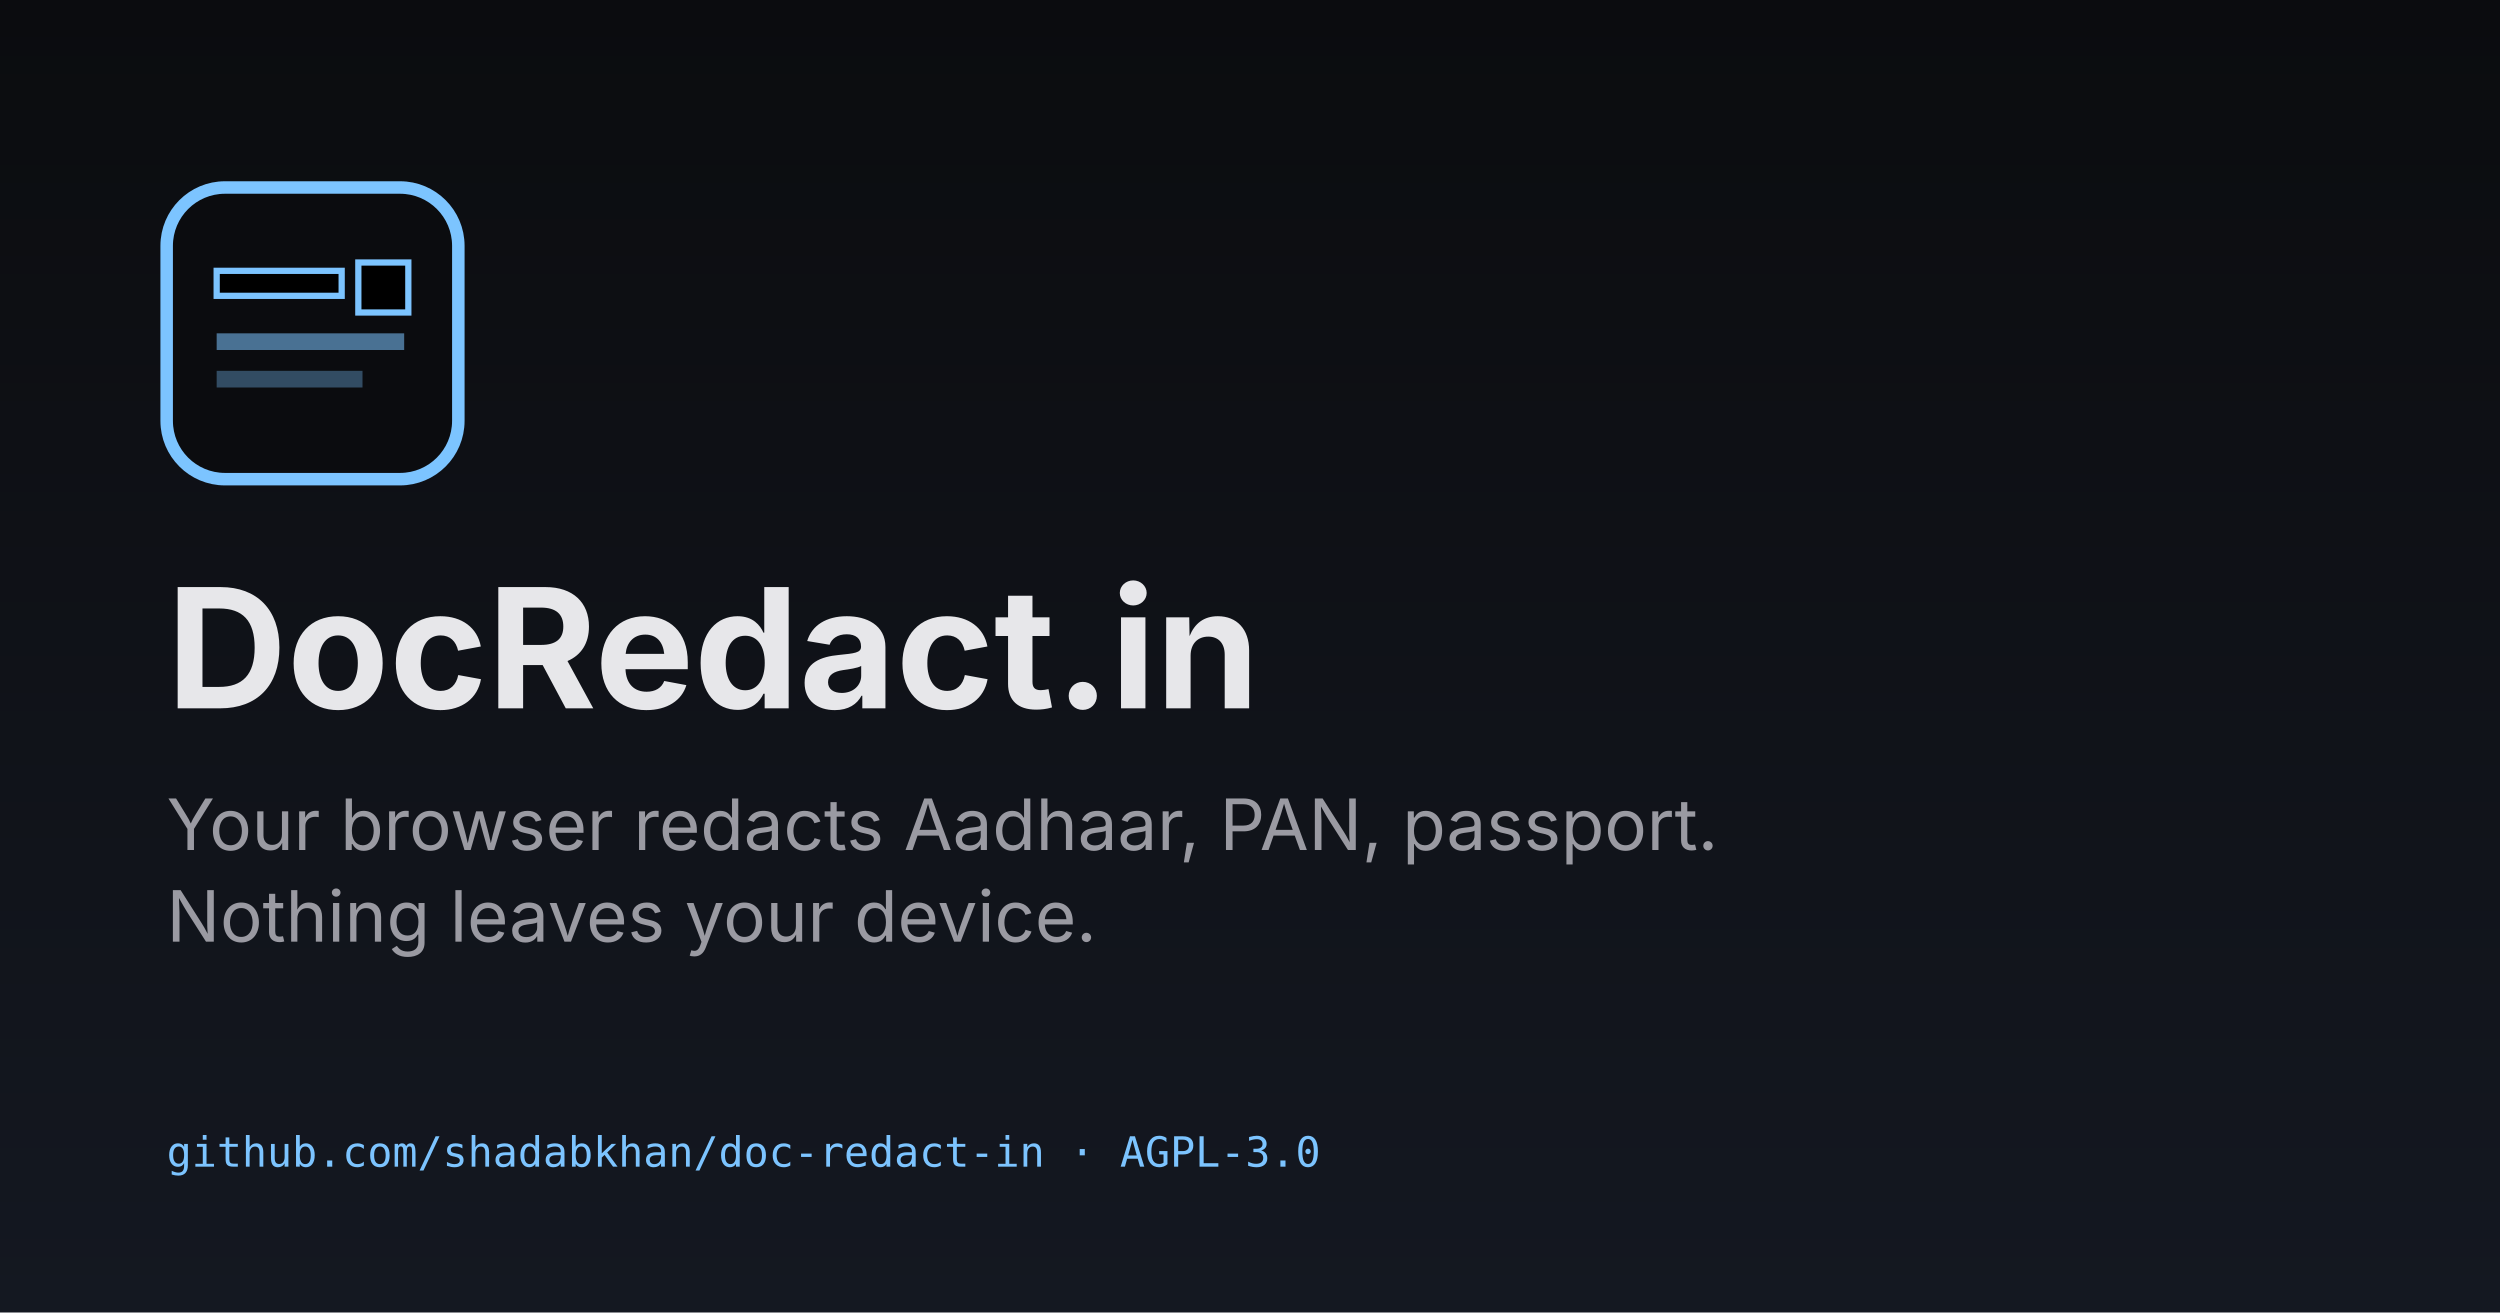
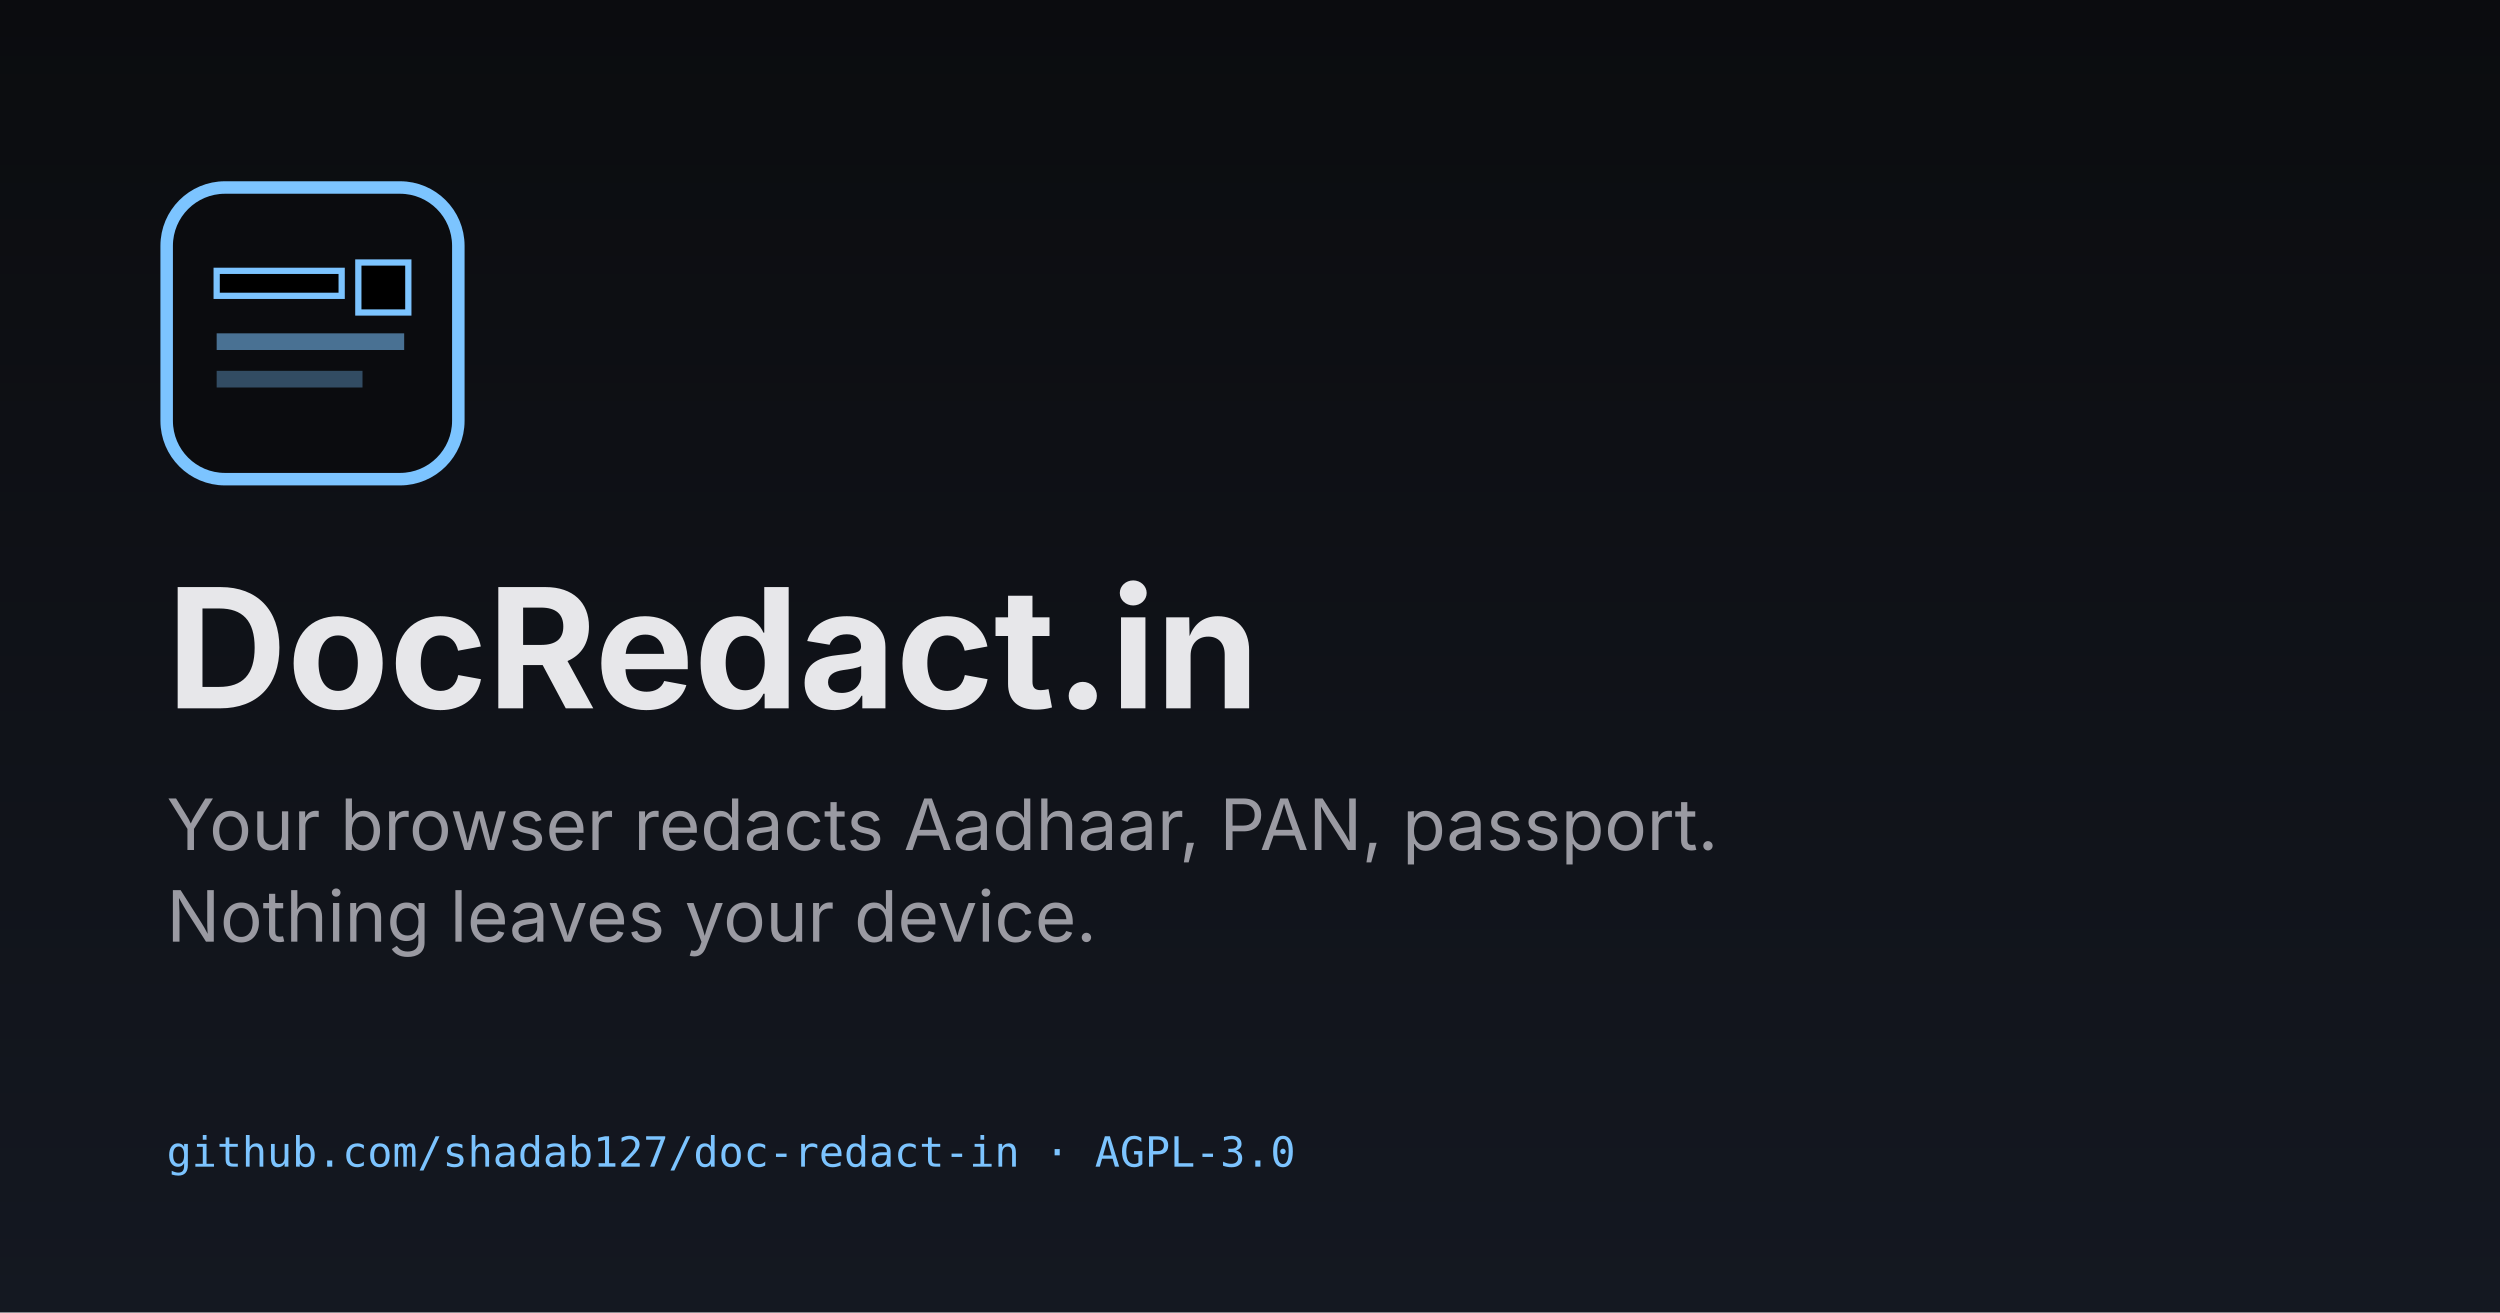
<svg xmlns="http://www.w3.org/2000/svg" viewBox="0 0 1200 630" width="1200" height="630">
  <defs>
    <linearGradient id="bg" x1="0" y1="0" x2="0" y2="1">
      <stop offset="0" stop-color="#0b0c0f" />
      <stop offset="1" stop-color="#141821" />
    </linearGradient>
  </defs>
  <rect width="1200" height="630" fill="url(#bg)" />
  <g transform="translate(80, 90)">
    <rect width="140" height="140" rx="28" fill="#0b0c0f" stroke="#7cc4ff" stroke-width="6" />
    <rect x="24" y="40" width="60" height="12" fill="#000" stroke="#7cc4ff" stroke-width="3" />
    <rect x="92" y="36" width="24" height="24" fill="#000" stroke="#7cc4ff" stroke-width="3" />
    <rect x="24" y="70" width="90" height="8" fill="#7cc4ff" opacity="0.55" />
    <rect x="24" y="88" width="70" height="8" fill="#7cc4ff" opacity="0.35" />
  </g>
  <text x="80" y="340" font-family="-apple-system, BlinkMacSystemFont, sans-serif" font-size="80" font-weight="700" fill="#e7e7ea">DocRedact.in</text>
  <text x="80" y="408" font-family="-apple-system, BlinkMacSystemFont, sans-serif" font-size="34" fill="#9a9aa2">Your browser redacts Aadhaar, PAN, passport.</text>
  <text x="80" y="452" font-family="-apple-system, BlinkMacSystemFont, sans-serif" font-size="34" fill="#9a9aa2">Nothing leaves your device.</text>
-   <text x="80" y="560" font-family="ui-monospace, SFMono-Regular, monospace" font-size="20" fill="#7cc4ff">github.com/shadabkhan/doc-redact-in · AGPL-3.0</text>
+   <text x="80" y="560" font-family="ui-monospace, SFMono-Regular, monospace" font-size="20" fill="#7cc4ff">github.com/shadab127/doc-redact-in · AGPL-3.0</text>
</svg>
